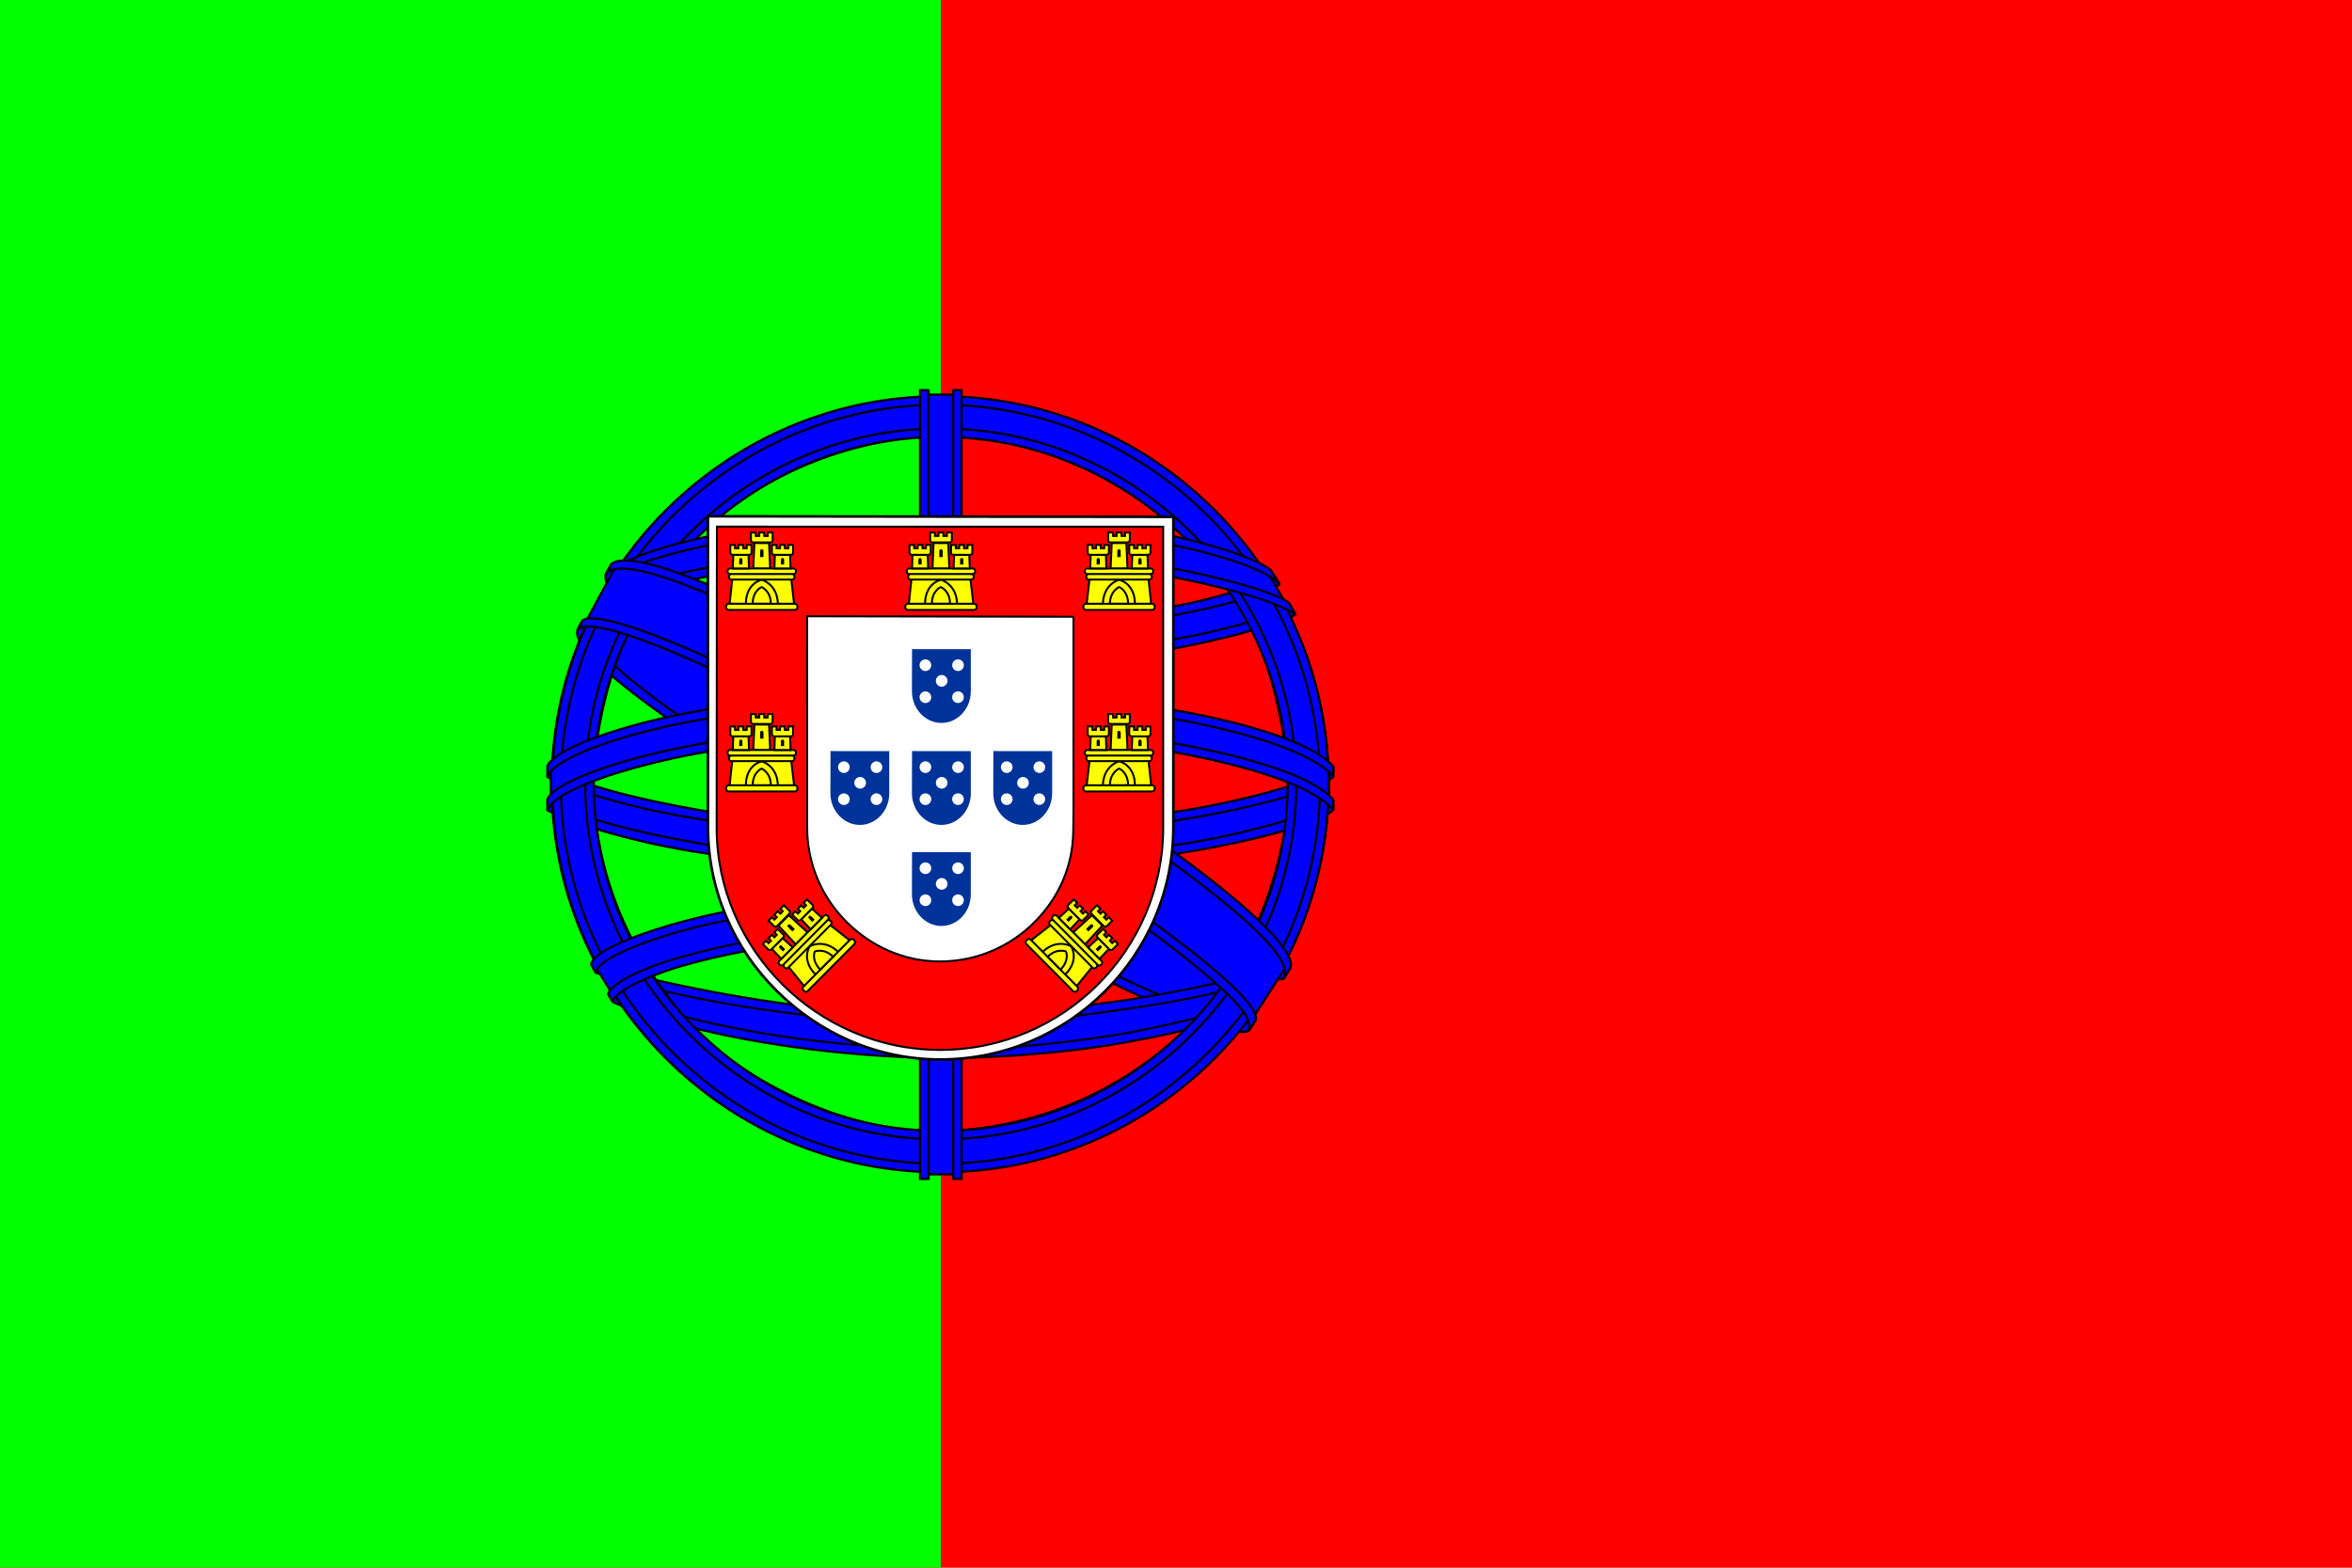
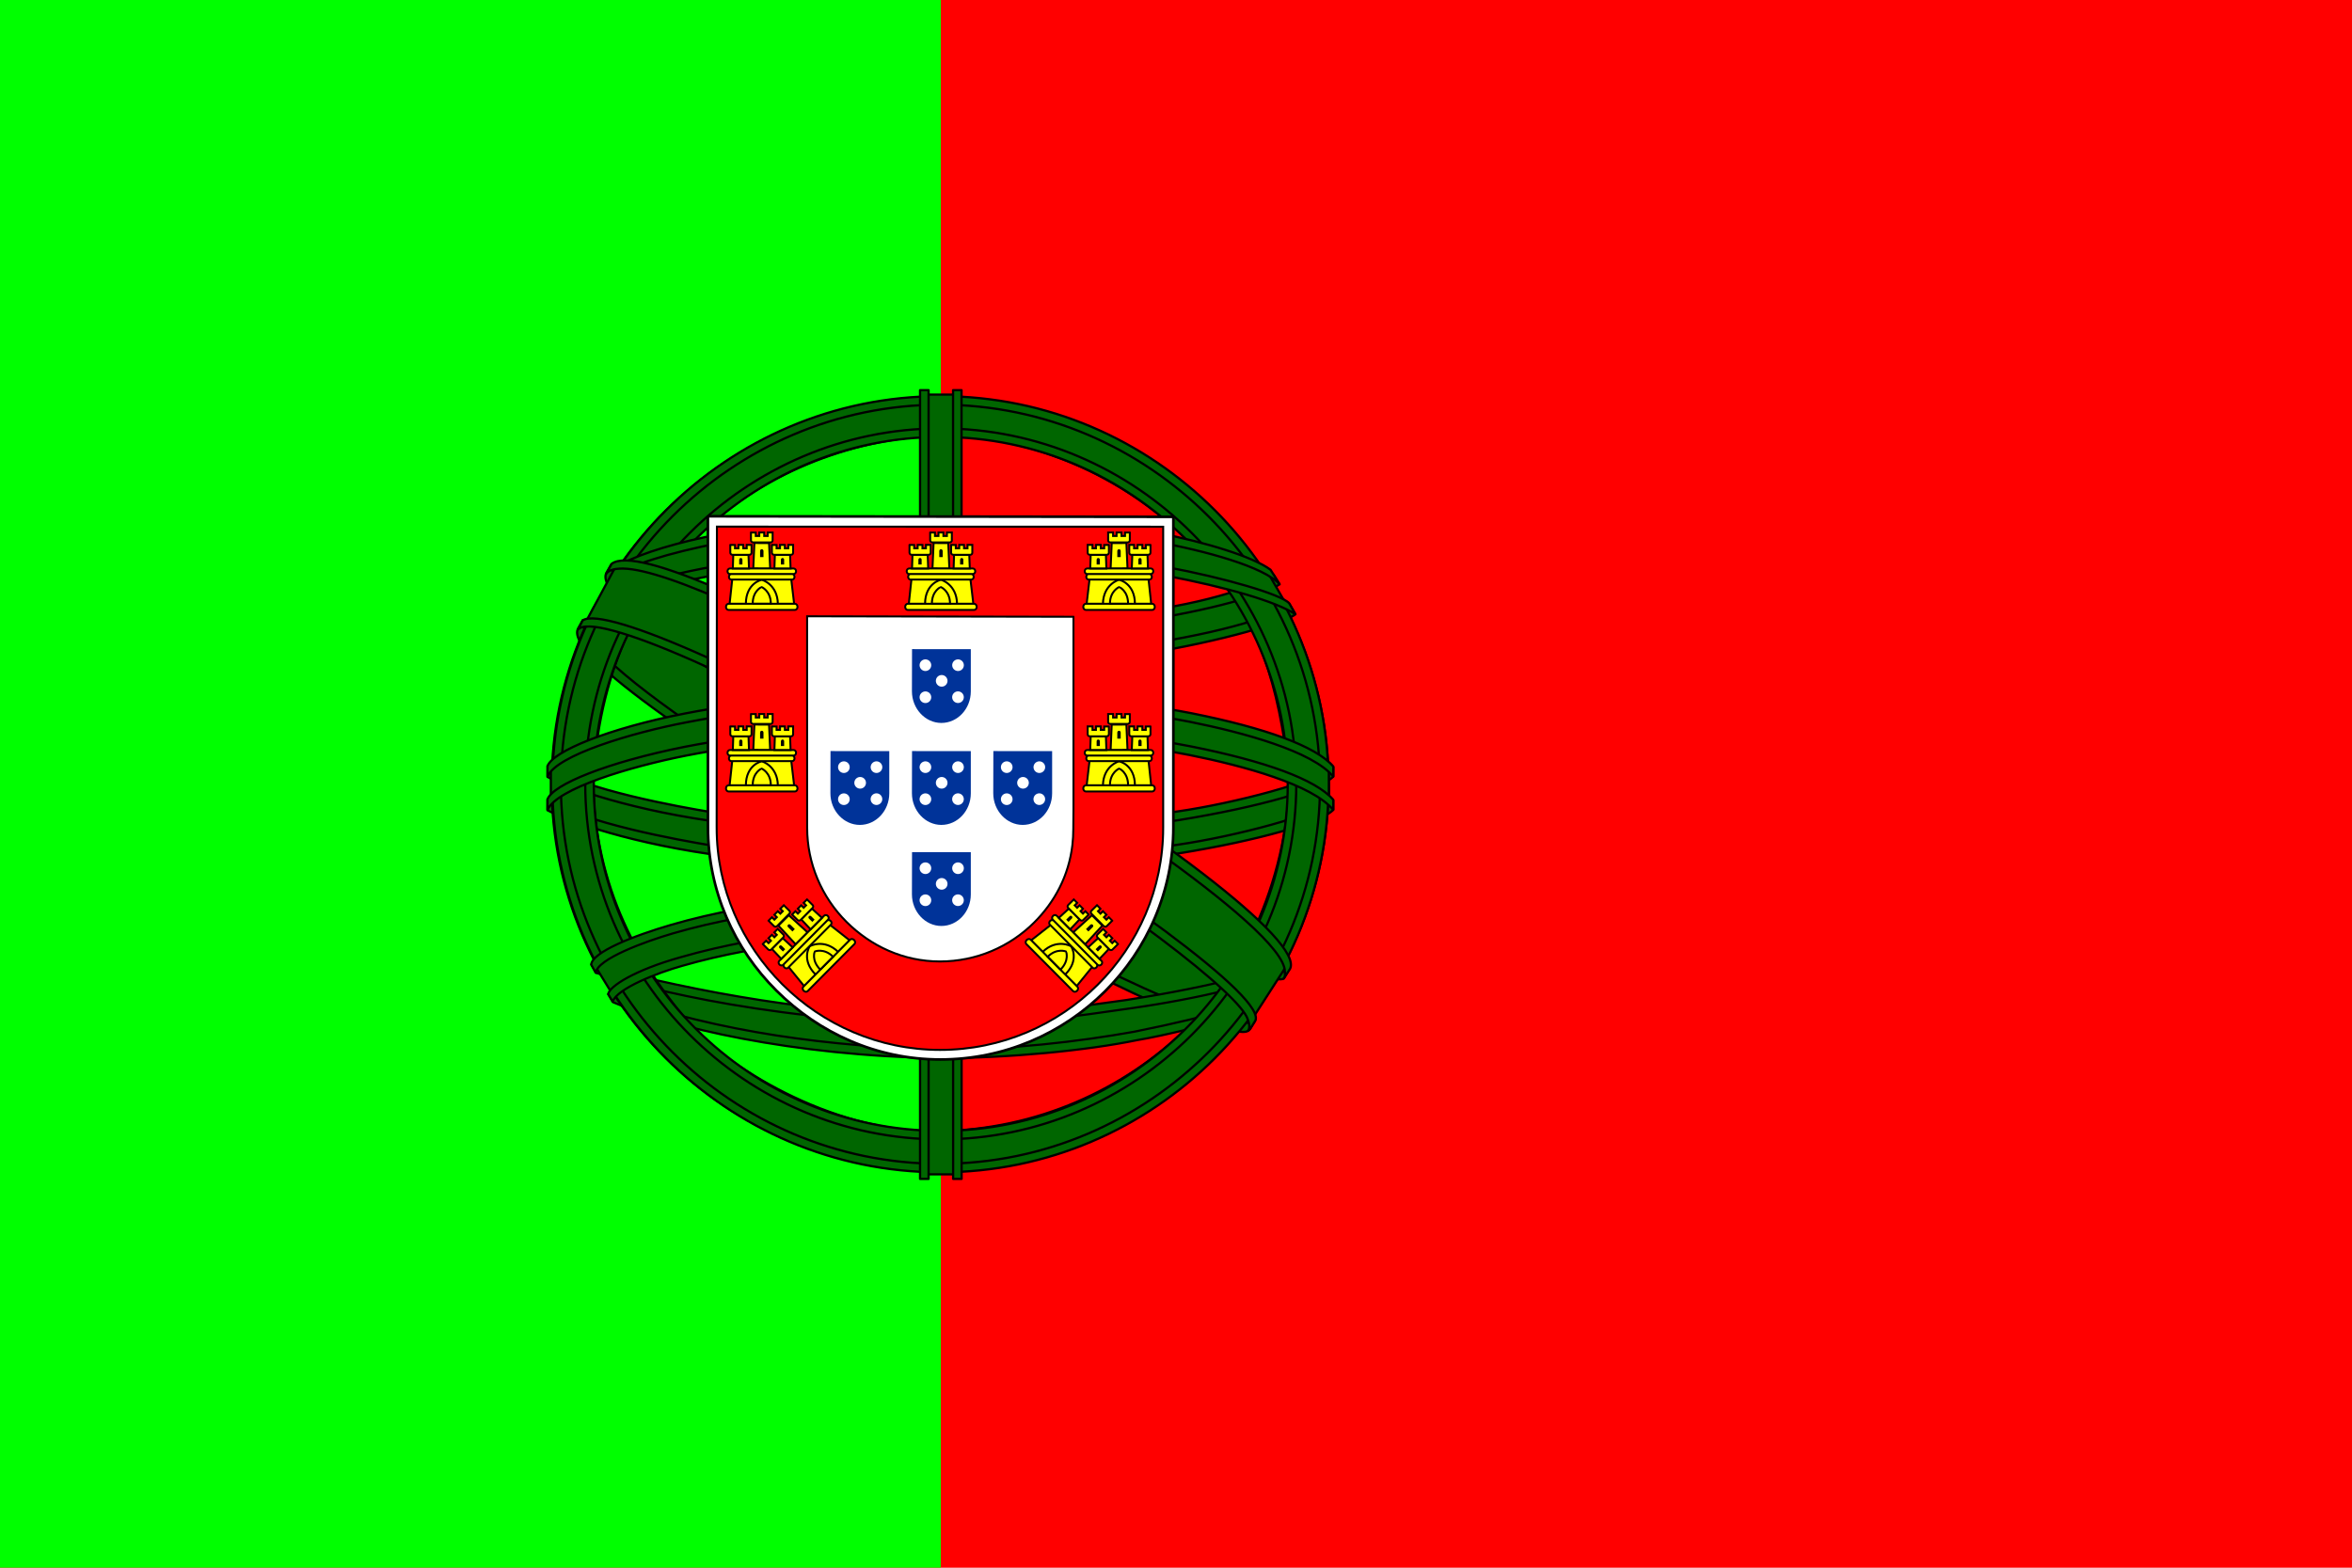
<svg xmlns="http://www.w3.org/2000/svg" xmlns:xlink="http://www.w3.org/1999/xlink" width="600" height="400">
  <path fill="red" d="M0 0h600v400H0z" />
  <path fill="#00FF00" d="M0 0h240v400H0z" />
-   <g fill="#0000FF" fill-rule="evenodd" stroke="#000" stroke-linecap="round" stroke-linejoin="round" stroke-width=".573">
+   <g fill="#060" fill-rule="evenodd" stroke="#000" stroke-linecap="round" stroke-linejoin="round" stroke-width=".573">
    <path d="M318.24 262.04c-30.21-.91-168.74-87.38-169.69-101.15l7.65-12.757c13.74 19.966 155.36 104.06 169.27 101.08l-7.23 12.823" />
    <path d="M154.59 146.4c-2.71 7.294 36.149 31.318 82.903 59.754 46.752 28.434 87.065 46.006 90.053 43.486.183-.325 1.47-2.54 1.352-2.523-.56.844-1.923 1.11-4.05.497-12.632-3.643-45.576-18.765-86.375-43.506-40.798-24.743-76.294-47.544-81.81-57.232-.384-.671-.658-1.896-.602-2.848l-.134-.002-1.175 2.053zm164.36 116.04c-.512.93-1.467.96-3.282.761-11.3-1.25-45.589-17.925-86.162-42.213-47.21-28.26-86.2-54.01-81.97-60.74l1.151-2.034.227.07c-3.804 11.405 76.948 57.578 81.702 60.522 46.724 28.947 86.115 45.851 89.601 41.458l-1.268 2.181v-.002z" />
    <path d="M240.17 169.23c30.237-.239 67.55-4.132 89.023-12.69l-4.626-7.517c-12.693 7.025-50.21 11.644-84.653 12.335-40.736-.375-69.49-4.168-83.897-13.835l-4.367 8.005c26.484 11.207 53.623 13.587 88.52 13.703" />
    <path d="M330.44 156.71c-.739 1.182-14.743 6.011-35.373 9.575-13.988 2.133-32.234 3.956-55.004 3.978-21.633.02-39.305-1.52-52.684-3.333-21.656-3.395-32.833-8.12-36.965-9.79.395-.785.65-1.337 1.03-2.07 11.895 4.736 23.124 7.591 36.28 9.615 13.29 1.8 30.75 3.362 52.275 3.342 22.664-.023 40.71-1.984 54.616-4.053 21.155-3.412 32.711-7.804 34.334-9.843l1.494 2.579h-.002zm-4.06-7.623c-2.293 1.842-13.718 5.894-33.82 9.104-13.414 1.922-30.471 3.643-52.264 3.664-20.704.02-37.62-1.375-50.485-3.249-20.414-2.666-31.28-7.475-35.196-8.877q.583-1.01 1.194-2.014c3.048 1.535 13.533 5.791 34.226 8.723 12.72 1.803 29.66 3.147 50.262 3.126 21.69-.022 38.553-1.776 51.883-3.688 20.205-2.78 31.077-7.948 32.728-9.241l1.473 2.45zM140.88 205.66c18.598 10.003 59.905 15.044 98.994 15.391 35.591.056 81.958-5.502 99.297-14.69l-.477-10.012c-5.425 8.477-55.113 16.609-99.206 16.276-44.093-.332-85.038-7.143-98.687-15.959l.08 8.991" />
    <path d="M340.12 204.22v2.387c-2.605 3.116-18.945 7.826-39.436 11.142-15.595 2.391-35.927 4.195-61.262 4.195-24.07 0-43.263-1.716-58.148-4.001-23.53-3.427-38.58-9.427-41.6-11.217l.013-2.786c9.075 6.034 33.661 10.447 41.917 11.798 14.788 2.27 33.868 3.974 57.817 3.974 25.216 0 45.434-1.792 60.931-4.167 14.701-2.123 35.644-7.646 39.767-11.324h.001zm.01-8.492v2.387c-2.605 3.114-18.945 7.824-39.436 11.14-15.595 2.391-35.927 4.195-61.262 4.195-24.07 0-43.263-1.715-58.148-4.002-23.53-3.424-38.58-9.424-41.6-11.216l.013-2.785c9.075 6.033 33.661 10.447 41.917 11.796 14.788 2.272 33.868 3.976 57.817 3.976 25.216 0 45.434-1.792 60.931-4.17 14.701-2.123 35.644-7.646 39.767-11.323zM239.79 260.32c-42.772-.255-79.421-11.659-87.16-13.544l5.643 8.834c13.67 5.75 49.424 14.32 81.927 13.371s60.91-3.466 80.928-13.21l5.787-9.156c-13.642 6.425-60.068 13.639-87.125 13.705" />
    <path stroke-width=".55" d="M323.3 253.72a134 134 0 0 1-2.596 3.83c-9.442 3.329-24.32 6.824-30.597 7.843-12.824 2.643-32.665 4.594-50.274 4.603-37.89-.554-68.905-7.972-83.496-14.299l-1.178-2.024.193-.304 1.996.774c25.948 9.284 55.091 12.987 82.698 13.652 17.538.062 35.095-2.01 49.292-4.549 21.771-4.362 30.574-7.65 33.275-9.14zm5.017-8.275.066.077a269 269 0 0 1-1.963 3.263c-5.035 1.8-18.702 5.798-38.659 8.589-13.149 1.791-21.322 3.526-47.479 4.034-49.015-1.247-80.75-10.831-88.289-13.195l-1.117-2.143c28.406 7.415 57.422 12.592 89.408 13.12 23.93-.509 34.112-2.271 47.152-4.05 23.27-3.618 34.996-7.449 38.515-8.555a3 3 0 0 0-.154-.2l2.523-.942z" />
    <path d="M328.83 197.76c.139 28.137-14.26 53.386-25.858 64.525-16.408 15.759-38.163 25.896-63.569 26.363-28.37.521-55.12-17.974-62.295-26.099-14.028-15.885-25.449-36.057-25.815-63.243 1.738-30.709 13.793-52.1 31.268-66.769s40.743-21.813 60.121-21.302c22.358.59 48.475 11.558 66.521 33.332 11.823 14.266 16.943 29.748 19.627 53.193m-89.186-96.342c54.485 0 99.296 44.338 99.296 98.703 0 54.364-44.811 98.704-99.296 98.704s-98.924-44.339-98.924-98.704 44.439-98.703 98.924-98.703" />
    <path d="M239.91 101.08c54.534 0 99.011 44.483 99.011 99.022 0 54.538-44.478 99.02-99.011 99.02-54.534 0-99.011-44.481-99.011-99.02s44.478-99.022 99.011-99.022m-96.832 99.022c0 53.26 43.736 96.842 96.832 96.842 53.097 0 96.833-43.582 96.833-96.842 0-53.262-43.737-96.844-96.833-96.844s-96.832 43.584-96.832 96.844" />
    <path d="M239.99 109.31c49.731 0 90.693 40.821 90.693 90.704 0 49.884-40.963 90.703-90.693 90.703s-90.693-40.819-90.693-90.703 40.964-90.704 90.693-90.704m-88.515 90.703c0 48.685 39.979 88.524 88.515 88.524s88.515-39.839 88.515-88.524-39.978-88.525-88.515-88.525-88.515 39.84-88.515 88.525" />
    <path d="M243.98 100.68h-8.485l.01 198.96h8.514z" />
    <path d="M243.13 99.546h2.16l.018 201.25h-2.161zm-8.421.002h2.176l.003 201.25h-2.178z" />
    <path d="M338.99 203.935v-7.355L333 191l-34-9-49-5-59 3-42 10-8.48 6.28v7.357L162 194l51-8h49l36 4 25 6z" />
    <path d="M239.95 184.77c23.383-.043 46.07 2.215 64.065 5.72 18.569 3.712 31.637 8.355 36.105 13.57l-.005 2.583c-5.388-6.49-22.973-11.248-36.518-13.968-17.858-3.474-40.393-5.717-63.647-5.674-24.538.046-47.387 2.37-64.984 5.803-14.12 2.802-32.951 8.368-35.302 13.858v-2.689c1.291-3.8 15.313-9.479 34.984-13.417 17.729-3.457 40.62-5.741 65.302-5.786m.01-8.492c23.383-.042 46.07 2.217 64.065 5.72 18.569 3.713 31.637 8.355 36.105 13.57l-.005 2.583c-5.388-6.489-22.973-11.247-36.518-13.966-17.858-3.476-40.393-5.719-63.647-5.674-24.538.044-47.276 2.37-64.875 5.801-13.626 2.584-33.226 8.37-35.412 13.86v-2.69c1.291-3.76 15.597-9.642 34.985-13.417 17.729-3.458 40.62-5.74 65.302-5.787zM239.48 132.96c36.849-.184 68.99 5.152 83.695 12.685l5.364 9.279c-12.781-6.888-47.456-14.05-89.005-12.979-33.854.208-70.027 3.727-88.176 13.41l6.403-10.709c14.895-7.724 50.022-11.643 81.72-11.684" />
    <path d="M239.97 140.62c21.017-.056 41.325 1.13 57.476 4.044 15.041 2.799 29.385 7 31.436 9.26l1.59 2.81c-4.988-3.257-17.4-6.884-33.339-9.906-16.006-3.008-36.3-4.005-57.2-3.95-23.722-.081-42.152 1.171-57.969 3.929-16.728 3.13-28.334 7.601-31.197 9.726l1.558-2.97c5.564-2.838 14.39-6.26 29.223-8.93 16.357-2.988 34.983-3.884 58.423-4.013zm-.009-8.484c20.113-.053 39.972 1.068 55.452 3.85 12.209 2.377 24.283 6.088 28.704 9.39l2.326 3.695c-3.954-4.395-18.836-8.56-31.974-10.892-15.361-2.65-34.395-3.698-54.508-3.866-21.108.06-40.615 1.352-55.752 4.108-14.441 2.749-23.76 6.002-27.703 8.543l2.045-3.087c5.441-2.864 14.232-5.495 25.303-7.646 15.249-2.777 34.876-4.036 56.108-4.095zM289.15 241.26c-18.218-3.4-36.469-3.895-49.217-3.745-61.407.72-81.244 12.61-83.665 16.21l-4.59-7.482c15.635-11.332 49.074-17.687 88.588-17.037 20.518.336 38.224 1.698 53.119 4.583l-4.236 7.473" />
    <path stroke-width=".55" d="M239.58 236.46c17.082.255 33.849.96 50.033 3.978l-1.172 2.07c-15.031-2.775-31.055-3.837-48.803-3.75-22.663-.178-45.585 1.939-65.541 7.666-6.297 1.753-16.721 5.8-17.784 9.146l-1.166-1.923c.336-1.977 6.636-6.08 18.414-9.39 22.858-6.545 44.24-7.649 66.02-7.799zm.775-8.596c17.698.33 35.975 1.149 53.74 4.668l-1.22 2.153c-16.042-3.184-31.37-4.246-52.415-4.57-22.735.042-46.851 1.663-68.778 8.037-7.08 2.063-19.297 6.52-19.704 10.05l-1.166-2.065c.265-3.206 10.842-7.388 20.358-10.156 22.096-6.424 46.275-8.076 69.186-8.117z" />
    <path d="m327.58 247.38-7.379 11.449L299 240l-55-37-62-34-32.19-11.01 6.86-12.72L159 144l20 5 66 34 38 24 32 23 13 15z" />
    <path d="M148.65 158.29c5.646-3.83 47.139 14.655 90.555 40.834 43.301 26.254 84.677 55.921 80.942 61.473l-1.228 1.932-.564.445c.12-.087.743-.848-.06-2.906-1.846-6.07-31.196-29.491-79.895-58.895-47.475-28.31-87.04-45.371-90.997-40.494zm180.44 88.927c3.57-7.052-34.916-36.044-82.632-64.272-48.813-27.666-83.994-43.951-90.42-39.095l-1.428 2.6c-.012.142.052-.178.354-.411 1.168-1.02 3.105-.95 3.979-.967 11.065.166 42.667 14.71 87.006 40.128 19.428 11.315 82.071 51.491 81.832 62.79.017.97.08 1.17-.285 1.651zv-.002z" />
  </g>
  <path fill="#fff" stroke="#000" stroke-linejoin="bevel" stroke-width=".67" d="M180.6 211.01c0 16.271 6.663 30.987 17.457 41.742 10.815 10.778 25.512 17.579 41.809 17.579 16.381 0 31.247-6.653 42.016-17.389 10.769-10.735 17.443-25.552 17.446-41.88h-.002v-79.189l-118.74-.141.012 79.278z" />
  <path fill="red" stroke="#000" stroke-width=".507" d="M182.82 211.12v.045c0 15.557 6.441 29.724 16.775 40.009 10.354 10.305 24.614 16.712 40.214 16.712 15.681 0 29.912-6.36 40.222-16.626 10.308-10.265 16.697-24.433 16.699-40.044h-.002V134.39l-113.84-.019-.07 76.748m91.022-53.747.004 48.891-.041 5.172c0 1.361-.081 2.912-.24 4.233-.925 7.73-4.48 14.467-9.745 19.708-6.164 6.136-14.671 9.942-24.047 9.942-9.327 0-17.64-3.938-23.83-10.1-6.349-6.32-10.03-14.986-10.03-23.947l-.012-54.023 67.94.122z" />
  <g id="e">
    <g id="d" fill="#ff0" stroke="#000" stroke-width=".5">
      <path stroke="none" d="M190.19 154.43c.135-5.521 4.052-6.828 4.08-6.847s4.232 1.407 4.218 6.898z" />
      <path d="m186.81 147.69-.682 6.345 4.14.009c.04-5.25 3.975-6.123 4.07-6.103.09-.005 3.989 1.16 4.093 6.103h4.151l-.75-6.394-15.022.038zM185.85 154.06h16.946c.357 0 .65.353.65.784 0 .43-.293.781-.65.781H185.85c-.357 0-.65-.35-.65-.781s.293-.784.65-.784z" />
      <path d="M192.01 154.03c.019-3.313 2.262-4.25 2.274-4.248 0 0 2.342.966 2.36 4.248h-4.634M186.21 145.05h16.245c.342 0 .623.318.623.705s-.28.704-.623.704H186.21c-.342 0-.623-.315-.623-.704 0-.387.28-.705.623-.705zM186.55 146.47h15.538c.327 0 .595.317.595.704 0 .388-.268.704-.595.704H186.55c-.327 0-.595-.316-.595-.704s.268-.704.595-.704zM191.57 135.88l1.227.002v.871h.895v-.89l1.257.004v.887h.897v-.89h1.258l-.002 2.01c0 .317-.254.521-.549.521h-4.41c-.297 0-.57-.237-.572-.526l-.003-1.988zM196.19 138.57l.277 6.451-4.303-.015.285-6.453 3.741.017" />
      <path id="a" d="m190.94 141.56.131 3.478-4.125.001.116-3.479h3.879z" />
      <use xlink:href="#a" x="10.609" />
      <path id="b" d="m186.3 139.04 1.2.003v.872h.877v-.892l1.23.004v.889h.879v-.893l1.23.002-.002 2.012c0 .314-.249.518-.536.518h-4.317c-.29 0-.559-.235-.56-.525l-.002-1.989z" />
      <use xlink:href="#b" x="10.609" />
      <path fill="#000" stroke="none" d="M193.9 140.61c-.026-.627.877-.634.866 0v1.536h-.866z" />
      <path id="c" fill="#000" stroke="none" d="M188.57 142.84c-.003-.606.837-.618.826 0v1.187h-.826z" />
      <use xlink:href="#c" x="10.641" />
    </g>
    <use xlink:href="#d" y="46.32" />
    <use xlink:href="#d" transform="rotate(-45.202 312.766 180.004)" />
  </g>
  <use xlink:href="#d" x="45.714" />
  <use xlink:href="#e" transform="matrix(-1 0 0 1 479.792 0)" />
  <g id="f">
    <path fill="#039" d="M232.636 202.406v.005c0 2.212.85 4.227 2.212 5.69 1.365 1.466 3.245 2.377 5.302 2.377 2.067 0 3.944-.905 5.303-2.365 1.358-1.459 2.202-3.472 2.202-5.693v-10.768l-14.992-.013z" />
    <path stroke="#fff" stroke-linecap="round" stroke-width="2.972" d="M236.074 195.742v0m8.318 0v0m-4.167 3.993v0m-4.151 4.181v0m8.309-.011v0" />
  </g>
  <use xlink:href="#f" y="-26.016" />
  <use xlink:href="#f" x="-20.799" />
  <use xlink:href="#f" x="20.745" />
  <use xlink:href="#f" y="25.784" />
</svg>
